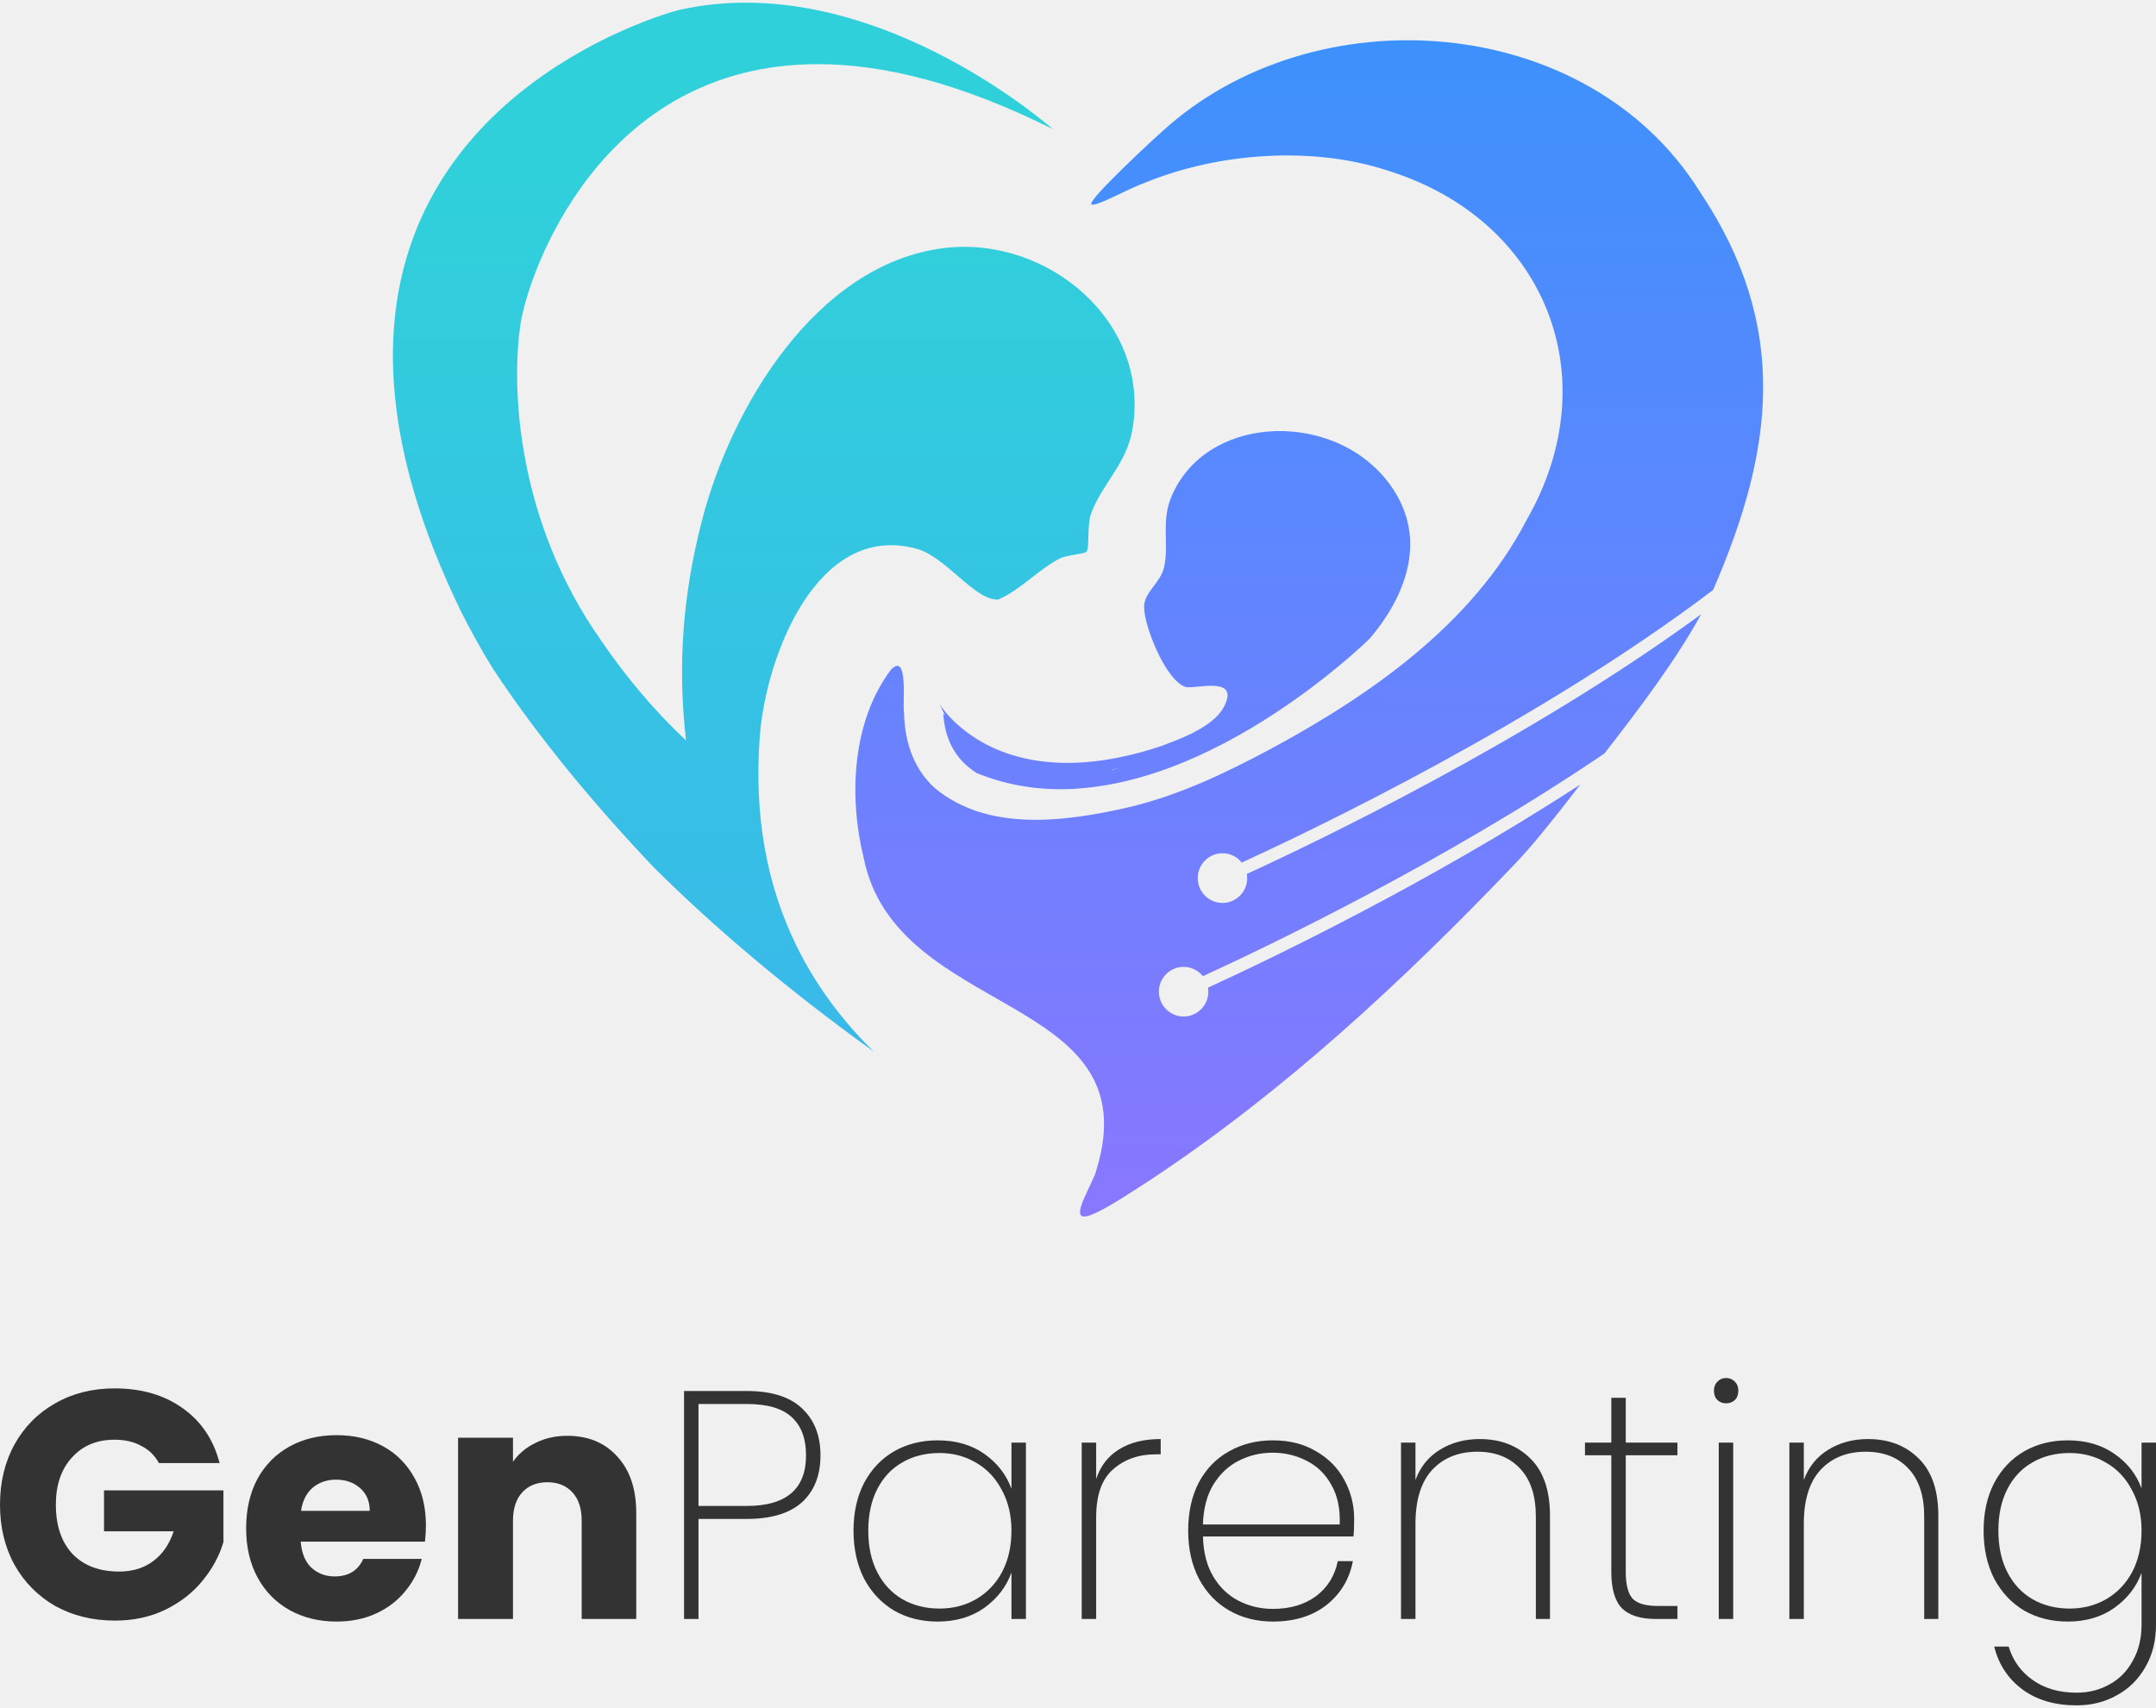
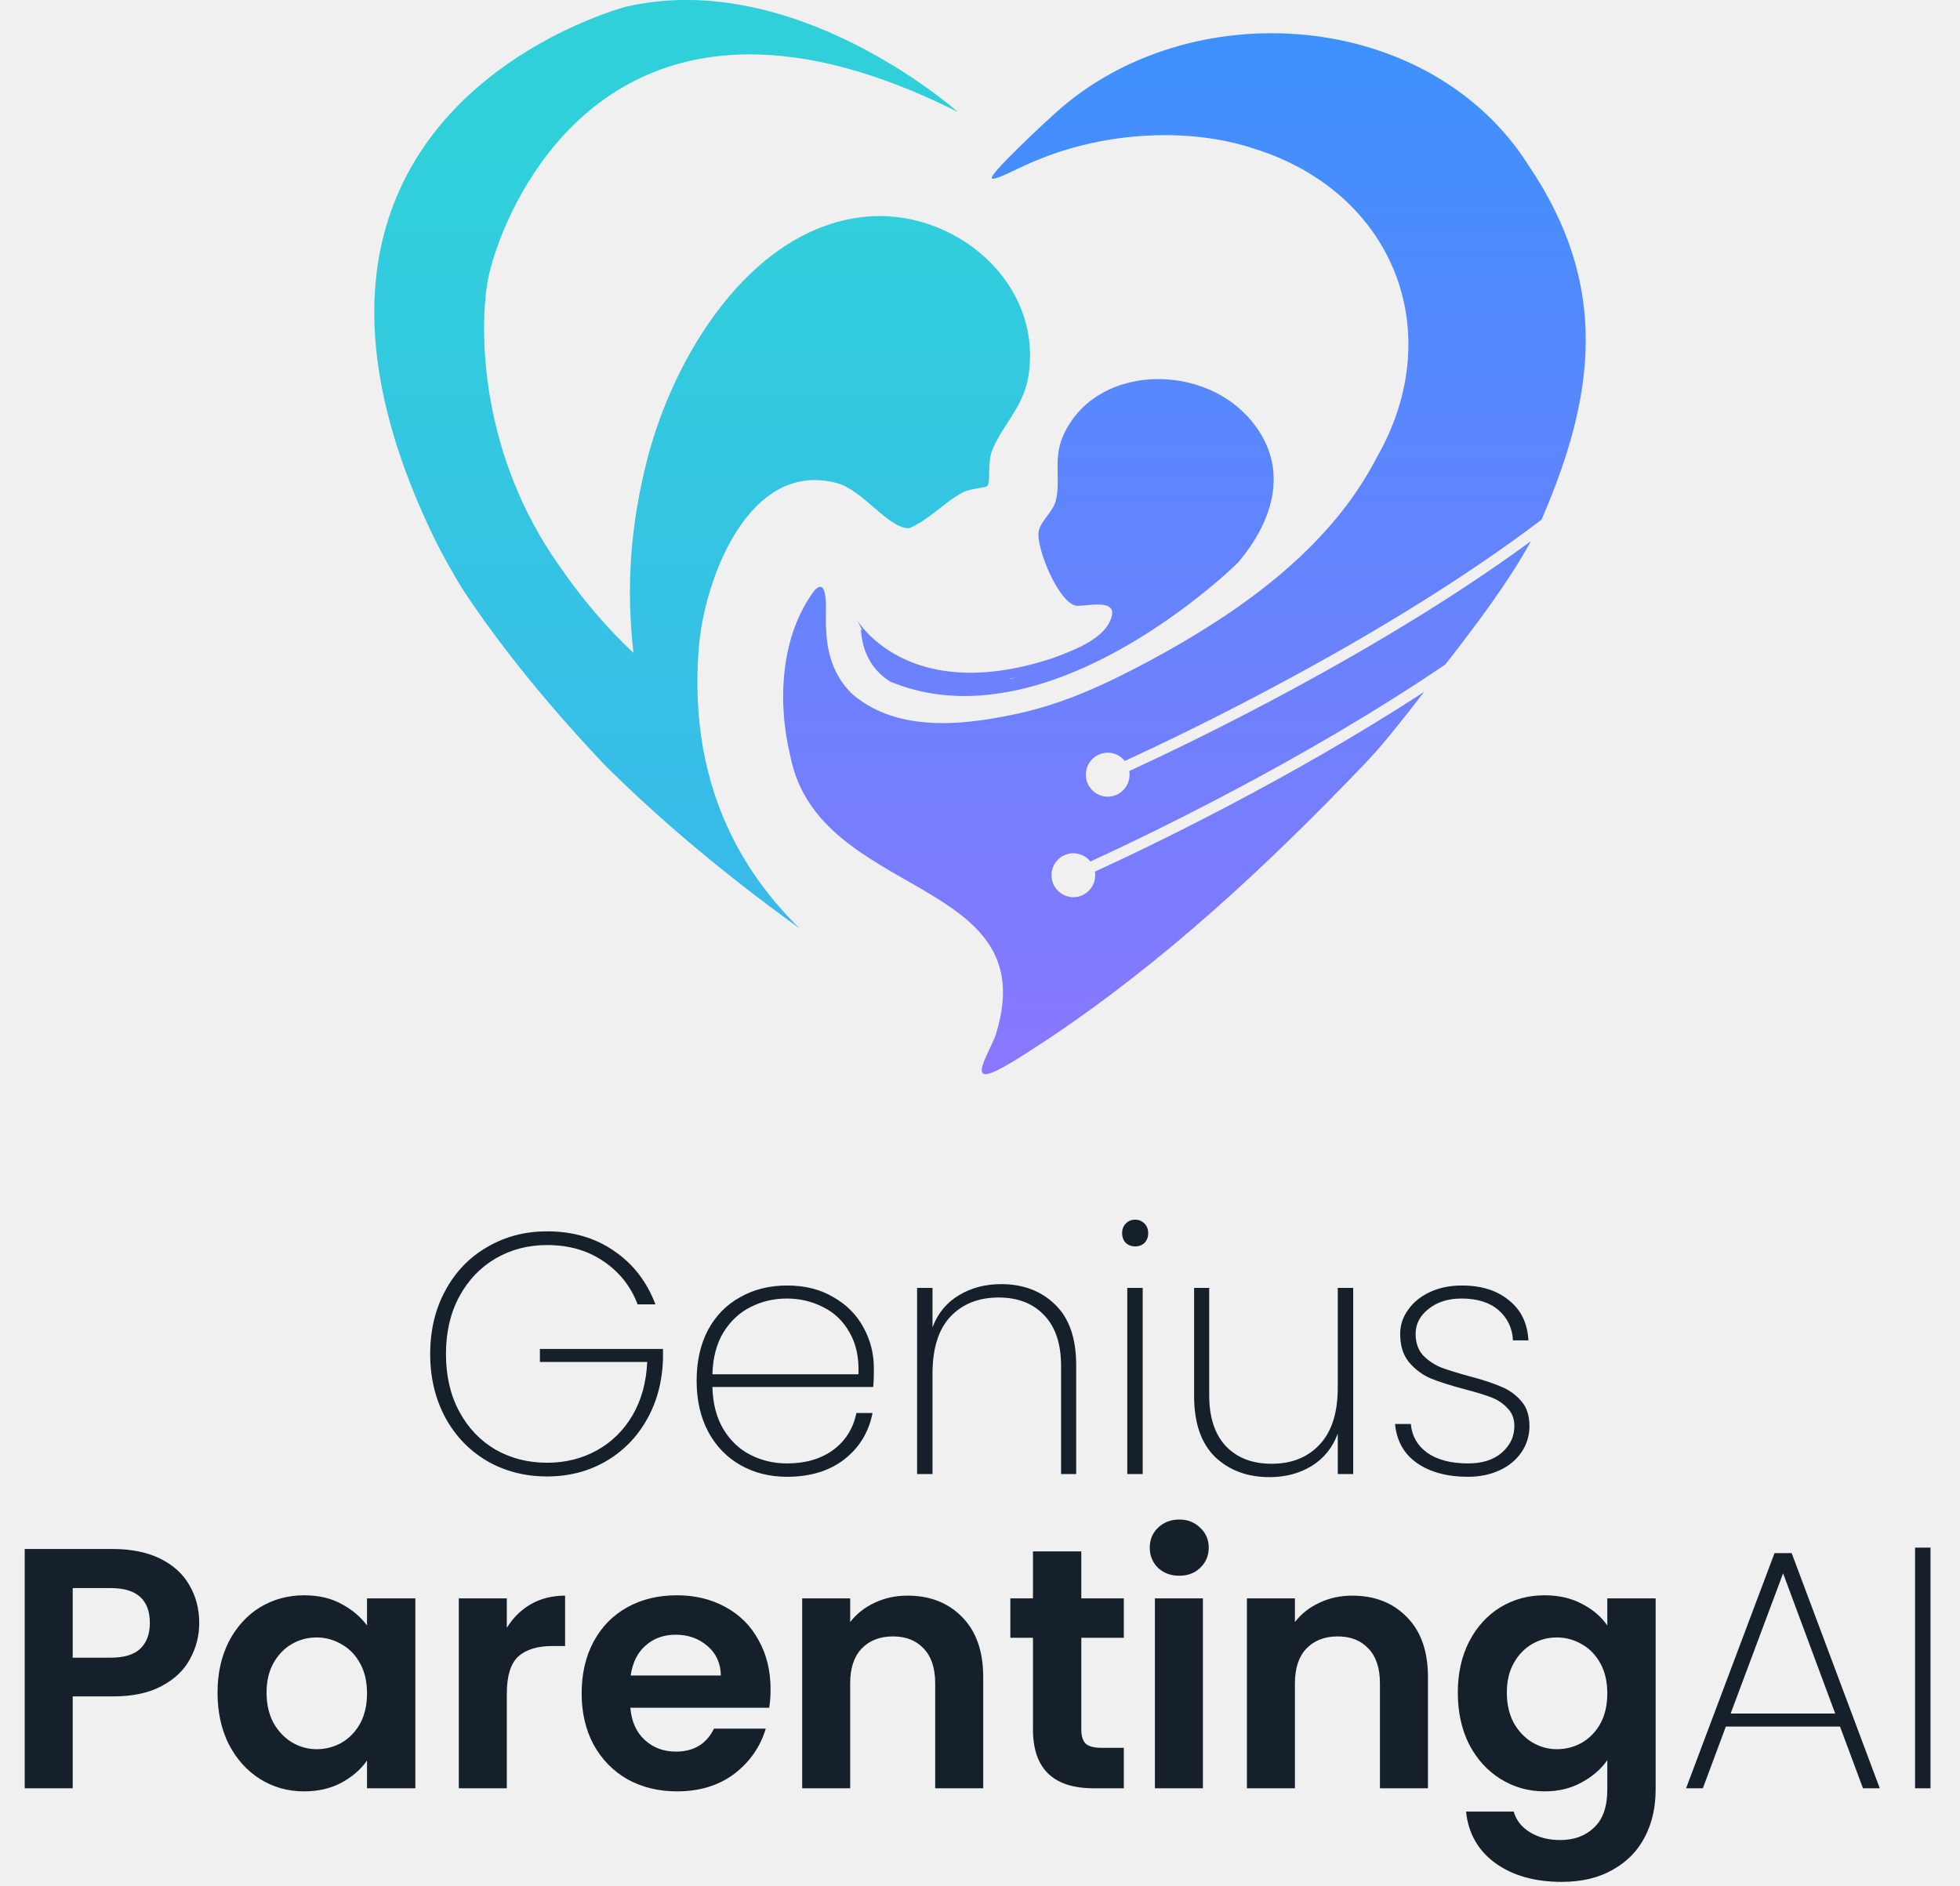
- <svg xmlns="http://www.w3.org/2000/svg" width="428" height="339" viewBox="0 0 428 339" fill="none">
-   <g clip-path="url(#clip0_2251_1241)">
-     <path d="M224.798 85.304C223.633 92.13 218.74 96.147 216.606 101.951C215.748 104.292 216.336 108.765 215.686 109.542C215.282 110.047 211.811 110.121 210.217 110.983C205.815 113.337 202.614 117.132 198.138 119.055C193.417 119.215 187.813 110.527 181.878 108.938C162.049 103.615 151.994 130.65 150.829 146.225C149.664 161.702 152.104 175.7 158.272 188.133C161.976 195.601 167.028 202.489 173.441 208.81C156.028 196.254 141.73 184.092 129.994 172.435C129.945 172.386 129.896 172.336 129.859 172.299C118.198 160.039 106.83 146.398 97.841 132.757C95.413 128.826 93.304 124.982 91.44 121.26C91.428 121.211 91.391 121.162 91.379 121.125C89.454 117.145 87.761 113.288 86.278 109.554C86.204 109.369 86.118 109.184 86.057 108.987C63.04 50 94.445 21.61 116.444 9.608C124.979 4.938 132.091 2.732 134.053 2.177C134.115 2.165 134.176 2.14 134.225 2.128C134.458 2.066 134.581 2.029 134.581 2.029C172.166 -6.596 208.01 24.764 208.991 25.639C190.572 16.41 175.17 12.738 162.331 12.738C118.909 12.738 104.868 54.596 103.372 64.097C101.447 76.407 102.366 103.233 119.448 127.347C124.513 134.778 130.264 141.481 136.187 147.026C134.482 132.042 135.549 118.143 139.302 103.541C145.102 80.892 162 52.415 187.396 49.261C207.777 46.735 228.489 63.801 224.81 85.279L224.798 85.304Z" fill="url(#paint0_linear_2251_1241)" />
-     <path d="M230.723 26.083C260.914 -1.494 315.164 2.437 337.396 37.986C355.423 64.824 352.124 89.408 340.082 117.146C305.538 143.355 260.497 164.87 246.505 171.277C245.61 170.144 244.224 169.429 242.679 169.429C239.969 169.429 237.774 171.634 237.773 174.357C237.773 177.081 239.969 179.287 242.679 179.287C245.389 179.287 247.584 177.081 247.584 174.357C247.584 174.074 247.56 173.803 247.511 173.532C261.037 167.322 303.49 147.039 337.715 121.951C332.712 131.094 325.366 140.817 318.499 149.627C286.678 171.228 250.969 188.257 238.792 193.839C237.897 192.718 236.511 191.991 234.966 191.991C232.256 191.991 230.061 194.184 230.061 196.907C230.061 199.63 232.268 201.837 234.966 201.837C237.66 201.837 239.864 199.637 239.87 196.919C239.869 196.64 239.845 196.373 239.797 196.106C251.25 190.869 283.391 175.541 313.741 155.751C312.576 157.242 311.448 158.696 310.369 160.101C306.801 164.574 304.532 167.519 300.657 171.635C278.646 194.665 255.15 216.537 228.699 234.071C223.561 237.423 217.908 241.133 215.651 241.515C212.133 242.204 217.062 234.947 217.699 232.149C228.319 197.043 177.895 202.317 171.457 170.378C168.453 158.154 169.127 143.207 176.901 132.93C180.396 129.418 179.122 139.731 179.465 141.481C179.624 148.246 181.904 153.176 185.645 156.54C196.092 165.141 211.176 163.293 224.506 160.188C234.426 157.748 243.218 153.521 252.17 148.752C271.79 138.179 292.331 123.997 303.036 103.271C319.382 74.843 306.666 43.606 275.58 33.908C261.11 29.09 242.606 30.137 227.719 36.113C222.887 37.937 218.423 40.697 216.719 40.66C216.511 40.389 216.78 40.032 217.025 39.688C217.626 38.813 219 37.346 220.741 35.584C223.917 32.392 227.657 28.843 230.723 26.083ZM232.538 98.625C239.307 82.569 262.974 81.694 274.183 94.09V94.065C284.005 104.934 279.946 117.354 271.938 126.769L271.901 126.806C271.435 127.262 265.881 132.684 257.297 138.759C246.359 146.546 230.515 155.43 214.07 156.576C213.874 156.589 213.665 156.614 213.481 156.626C206.97 157.008 200.361 156.157 193.947 153.521C193.923 153.521 193.91 153.508 193.91 153.508H193.898C190.992 151.684 188.784 149.011 187.791 145.203C187.521 144.143 187.326 142.985 187.252 141.74C187.375 141.826 187.497 141.938 187.607 142.073L186.467 139.731C186.479 139.744 186.492 139.781 186.528 139.843H186.54C186.847 140.336 188.11 142.184 190.501 144.229C190.538 144.266 190.575 144.291 190.611 144.328C196.387 149.257 208.662 155.406 230.453 148.16C230.49 148.136 230.515 148.135 230.552 148.123C230.555 148.123 230.576 148.123 230.588 148.111C230.612 148.099 230.662 148.098 230.724 148.062C231.373 147.827 232.024 147.569 232.661 147.322C232.698 147.298 232.722 147.285 232.759 147.285C233.47 147.002 234.169 146.719 234.855 146.423C234.954 146.386 235.027 146.361 235.125 146.312C235.162 146.299 235.212 146.275 235.261 146.238C235.273 146.238 235.298 146.213 235.334 146.201C235.395 146.189 235.456 146.164 235.518 146.127C235.542 146.115 235.592 146.078 235.641 146.065C235.665 146.065 235.665 146.053 235.678 146.053C235.739 146.016 235.825 145.979 235.898 145.942C235.996 145.893 236.07 145.856 236.168 145.819C236.499 145.684 236.805 145.523 237.1 145.351C237.443 145.178 237.774 144.993 238.105 144.809C238.424 144.636 238.731 144.439 239.025 144.242C239.455 143.971 239.871 143.675 240.264 143.379C241.477 142.443 242.434 141.396 243.035 140.213C243.133 140.041 243.206 139.868 243.268 139.695C243.28 139.646 243.317 139.621 243.329 139.571C245.536 134.199 236.892 136.971 235.261 136.38C231.374 134.975 227.082 124.354 227.118 120.436C227.13 117.614 230.38 115.704 231.079 112.66C232.121 108.027 230.454 103.578 232.538 98.625ZM220.508 152.83H220.889L222.127 152.535L220.508 152.83Z" fill="white" />
-     <path d="M230.723 26.083C260.914 -1.494 315.164 2.437 337.396 37.986C355.423 64.824 352.124 89.408 340.082 117.146C305.538 143.355 260.497 164.87 246.505 171.277C245.61 170.144 244.224 169.429 242.679 169.429C239.969 169.429 237.774 171.634 237.773 174.357C237.773 177.081 239.969 179.287 242.679 179.287C245.389 179.287 247.584 177.081 247.584 174.357C247.584 174.074 247.56 173.803 247.511 173.532C261.037 167.322 303.49 147.039 337.715 121.951C332.712 131.094 325.366 140.817 318.499 149.627C286.678 171.228 250.969 188.257 238.792 193.839C237.897 192.718 236.511 191.991 234.966 191.991C232.256 191.991 230.061 194.184 230.061 196.907C230.061 199.63 232.268 201.837 234.966 201.837C237.66 201.837 239.864 199.637 239.87 196.919C239.869 196.64 239.845 196.373 239.797 196.106C251.25 190.869 283.391 175.541 313.741 155.751C312.576 157.242 311.448 158.696 310.369 160.101C306.801 164.574 304.532 167.519 300.657 171.635C278.646 194.665 255.15 216.537 228.699 234.071C223.561 237.423 217.908 241.133 215.651 241.515C212.133 242.204 217.062 234.947 217.699 232.149C228.319 197.043 177.895 202.317 171.457 170.378C168.453 158.154 169.127 143.207 176.901 132.93C180.396 129.418 179.122 139.731 179.465 141.481C179.624 148.246 181.904 153.176 185.645 156.54C196.092 165.141 211.176 163.293 224.506 160.188C234.426 157.748 243.218 153.521 252.17 148.752C271.79 138.179 292.331 123.997 303.036 103.271C319.382 74.843 306.666 43.606 275.58 33.908C261.11 29.09 242.606 30.137 227.719 36.113C222.887 37.937 218.423 40.697 216.719 40.66C216.511 40.389 216.78 40.032 217.025 39.688C217.626 38.813 219 37.346 220.741 35.584C223.917 32.392 227.657 28.843 230.723 26.083ZM232.538 98.625C239.307 82.569 262.974 81.694 274.183 94.09V94.065C284.005 104.934 279.946 117.354 271.938 126.769L271.901 126.806C271.435 127.262 265.881 132.684 257.297 138.759C246.359 146.546 230.515 155.43 214.07 156.576C213.874 156.589 213.665 156.614 213.481 156.626C206.97 157.008 200.361 156.157 193.947 153.521C193.923 153.521 193.91 153.508 193.91 153.508H193.898C190.992 151.684 188.784 149.011 187.791 145.203C187.521 144.143 187.326 142.985 187.252 141.74C187.375 141.826 187.497 141.938 187.607 142.073L186.467 139.731C186.479 139.744 186.492 139.781 186.528 139.843H186.54C186.847 140.336 188.11 142.184 190.501 144.229C190.538 144.266 190.575 144.291 190.611 144.328C196.387 149.257 208.662 155.406 230.453 148.16C230.49 148.136 230.515 148.135 230.552 148.123C230.555 148.123 230.576 148.123 230.588 148.111C230.612 148.099 230.662 148.098 230.724 148.062C231.373 147.827 232.024 147.569 232.661 147.322C232.698 147.298 232.722 147.285 232.759 147.285C233.47 147.002 234.169 146.719 234.855 146.423C234.954 146.386 235.027 146.361 235.125 146.312C235.162 146.299 235.212 146.275 235.261 146.238C235.273 146.238 235.298 146.213 235.334 146.201C235.395 146.189 235.456 146.164 235.518 146.127C235.542 146.115 235.592 146.078 235.641 146.065C235.665 146.065 235.665 146.053 235.678 146.053C235.739 146.016 235.825 145.979 235.898 145.942C235.996 145.893 236.07 145.856 236.168 145.819C236.499 145.684 236.805 145.523 237.1 145.351C237.443 145.178 237.774 144.993 238.105 144.809C238.424 144.636 238.731 144.439 239.025 144.242C239.455 143.971 239.871 143.675 240.264 143.379C241.477 142.443 242.434 141.396 243.035 140.213C243.133 140.041 243.206 139.868 243.268 139.695C243.28 139.646 243.317 139.621 243.329 139.571C245.536 134.199 236.892 136.971 235.261 136.38C231.374 134.975 227.082 124.354 227.118 120.436C227.13 117.614 230.38 115.704 231.079 112.66C232.121 108.027 230.454 103.578 232.538 98.625ZM220.508 152.83H220.889L222.127 152.535L220.508 152.83Z" fill="url(#paint1_linear_2251_1241)" />
+ <svg xmlns="http://www.w3.org/2000/svg" width="343" height="330" viewBox="0 0 343 330" fill="none">
+   <path d="M111.583 228.3C110.383 225.14 108.383 222.62 105.583 220.74C102.823 218.86 99.543 217.92 95.743 217.92C92.423 217.92 89.423 218.7 86.743 220.26C84.063 221.82 81.943 224.04 80.383 226.92C78.823 229.8 78.043 233.16 78.043 237C78.043 240.84 78.823 244.2 80.383 247.08C81.943 249.96 84.063 252.18 86.743 253.74C89.423 255.26 92.423 256.02 95.743 256.02C98.943 256.02 101.843 255.3 104.443 253.86C107.043 252.42 109.123 250.38 110.683 247.74C112.243 245.06 113.103 241.94 113.263 238.38H94.483V236.1H116.023V237.9C115.903 241.82 114.963 245.34 113.203 248.46C111.443 251.58 109.043 254.02 106.003 255.78C102.963 257.54 99.543 258.42 95.743 258.42C91.863 258.42 88.363 257.52 85.243 255.72C82.123 253.88 79.683 251.34 77.923 248.1C76.163 244.82 75.283 241.12 75.283 237C75.283 232.84 76.163 229.14 77.923 225.9C79.683 222.62 82.123 220.08 85.243 218.28C88.363 216.44 91.863 215.52 95.743 215.52C100.263 215.52 104.163 216.66 107.443 218.94C110.763 221.18 113.183 224.3 114.703 228.3H111.583ZM152.93 239.52C152.93 240.96 152.89 242.04 152.81 242.76H124.67C124.75 245.68 125.39 248.14 126.59 250.14C127.79 252.14 129.37 253.64 131.33 254.64C133.29 255.64 135.43 256.14 137.75 256.14C140.95 256.14 143.63 255.36 145.79 253.8C147.95 252.2 149.31 250.04 149.87 247.32H152.69C152.05 250.64 150.41 253.34 147.77 255.42C145.13 257.46 141.79 258.48 137.75 258.48C134.71 258.48 131.99 257.8 129.59 256.44C127.19 255.08 125.31 253.14 123.95 250.62C122.59 248.06 121.91 245.08 121.91 241.68C121.91 238.28 122.57 235.32 123.89 232.8C125.25 230.28 127.13 228.36 129.53 227.04C131.93 225.68 134.67 225 137.75 225C140.87 225 143.57 225.68 145.85 227.04C148.17 228.36 149.93 230.14 151.13 232.38C152.33 234.58 152.93 236.96 152.93 239.52ZM150.23 240.54C150.35 237.66 149.83 235.22 148.67 233.22C147.55 231.22 146.01 229.74 144.05 228.78C142.09 227.78 139.97 227.28 137.69 227.28C135.41 227.28 133.29 227.78 131.33 228.78C129.41 229.74 127.83 231.22 126.59 233.22C125.39 235.22 124.75 237.66 124.67 240.54H150.23ZM175.19 224.76C179.07 224.76 182.23 225.96 184.67 228.36C187.11 230.72 188.33 234.24 188.33 238.92V258H185.69V239.1C185.69 235.22 184.71 232.26 182.75 230.22C180.79 228.14 178.13 227.1 174.77 227.1C171.25 227.1 168.43 228.22 166.31 230.46C164.23 232.7 163.19 236.02 163.19 240.42V258H160.49V225.42H163.19V232.32C164.11 229.88 165.63 228.02 167.75 226.74C169.91 225.42 172.39 224.76 175.19 224.76ZM198.652 218.16C198.012 218.16 197.472 217.96 197.032 217.56C196.592 217.12 196.372 216.54 196.372 215.82C196.372 215.14 196.592 214.58 197.032 214.14C197.472 213.7 198.012 213.48 198.652 213.48C199.292 213.48 199.832 213.7 200.272 214.14C200.712 214.58 200.932 215.14 200.932 215.82C200.932 216.54 200.712 217.12 200.272 217.56C199.832 217.96 199.292 218.16 198.652 218.16ZM199.972 225.42V258H197.272V225.42H199.972ZM236.81 225.42V258H234.11V250.92C233.19 253.4 231.65 255.3 229.49 256.62C227.37 257.9 224.93 258.54 222.17 258.54C218.29 258.54 215.11 257.36 212.63 255C210.19 252.6 208.97 249.06 208.97 244.38V225.42H211.61V244.2C211.61 248.08 212.59 251.06 214.55 253.14C216.51 255.18 219.17 256.2 222.53 256.2C226.05 256.2 228.85 255.08 230.93 252.84C233.05 250.6 234.11 247.28 234.11 242.88V225.42H236.81ZM256.913 258.48C253.273 258.48 250.293 257.68 247.973 256.08C245.693 254.48 244.413 252.2 244.133 249.24H246.893C247.093 251.36 248.053 253.04 249.773 254.28C251.533 255.52 253.913 256.14 256.913 256.14C259.393 256.14 261.353 255.52 262.793 254.28C264.273 253 265.013 251.44 265.013 249.6C265.013 248.32 264.613 247.28 263.813 246.48C263.053 245.64 262.093 245 260.933 244.56C259.773 244.12 258.193 243.64 256.193 243.12C253.793 242.48 251.853 241.86 250.373 241.26C248.893 240.62 247.633 239.68 246.593 238.44C245.553 237.2 245.033 235.54 245.033 233.46C245.033 231.94 245.493 230.54 246.413 229.26C247.333 227.94 248.613 226.9 250.253 226.14C251.893 225.38 253.753 225 255.833 225C259.233 225 261.973 225.86 264.053 227.58C266.173 229.26 267.313 231.6 267.473 234.6H264.773C264.653 232.44 263.813 230.68 262.253 229.32C260.693 227.96 258.533 227.28 255.773 227.28C253.453 227.28 251.533 227.88 250.013 229.08C248.493 230.28 247.733 231.74 247.733 233.46C247.733 234.98 248.153 236.22 248.993 237.18C249.873 238.1 250.933 238.82 252.173 239.34C253.453 239.82 255.133 240.34 257.213 240.9C259.493 241.5 261.313 242.1 262.673 242.7C264.073 243.26 265.253 244.1 266.213 245.22C267.173 246.3 267.653 247.76 267.653 249.6C267.653 251.28 267.193 252.8 266.273 254.16C265.353 255.52 264.073 256.58 262.433 257.34C260.793 258.1 258.953 258.48 256.913 258.48ZM34.864 284.08C34.864 286.32 34.324 288.42 33.244 290.38C32.204 292.34 30.544 293.92 28.264 295.12C26.024 296.32 23.184 296.92 19.744 296.92H12.724V313H4.324V271.12H19.744C22.984 271.12 25.744 271.68 28.024 272.8C30.304 273.92 32.004 275.46 33.124 277.42C34.284 279.38 34.864 281.6 34.864 284.08ZM19.384 290.14C21.704 290.14 23.424 289.62 24.544 288.58C25.664 287.5 26.224 286 26.224 284.08C26.224 280 23.944 277.96 19.384 277.96H12.724V290.14H19.384ZM38.068 296.26C38.068 292.9 38.727 289.92 40.047 287.32C41.407 284.72 43.227 282.72 45.508 281.32C47.828 279.92 50.407 279.22 53.248 279.22C55.727 279.22 57.888 279.72 59.727 280.72C61.608 281.72 63.108 282.98 64.228 284.5V279.76H72.688V313H64.228V308.14C63.148 309.7 61.648 311 59.727 312.04C57.847 313.04 55.667 313.54 53.188 313.54C50.388 313.54 47.828 312.82 45.508 311.38C43.227 309.94 41.407 307.92 40.047 305.32C38.727 302.68 38.068 299.66 38.068 296.26ZM64.228 296.38C64.228 294.34 63.828 292.6 63.028 291.16C62.227 289.68 61.148 288.56 59.788 287.8C58.428 287 56.968 286.6 55.407 286.6C53.847 286.6 52.407 286.98 51.087 287.74C49.767 288.5 48.688 289.62 47.847 291.1C47.047 292.54 46.648 294.26 46.648 296.26C46.648 298.26 47.047 300.02 47.847 301.54C48.688 303.02 49.767 304.16 51.087 304.96C52.447 305.76 53.888 306.16 55.407 306.16C56.968 306.16 58.428 305.78 59.788 305.02C61.148 304.22 62.227 303.1 63.028 301.66C63.828 300.18 64.228 298.42 64.228 296.38ZM88.692 284.92C89.772 283.16 91.172 281.78 92.892 280.78C94.652 279.78 96.652 279.28 98.892 279.28V288.1H96.672C94.032 288.1 92.032 288.72 90.672 289.96C89.352 291.2 88.692 293.36 88.692 296.44V313H80.292V279.76H88.692V284.92ZM134.849 295.66C134.849 296.86 134.769 297.94 134.609 298.9H110.309C110.509 301.3 111.349 303.18 112.829 304.54C114.309 305.9 116.129 306.58 118.289 306.58C121.409 306.58 123.629 305.24 124.949 302.56H134.009C133.049 305.76 131.209 308.4 128.489 310.48C125.769 312.52 122.429 313.54 118.469 313.54C115.269 313.54 112.389 312.84 109.829 311.44C107.309 310 105.329 307.98 103.889 305.38C102.489 302.78 101.789 299.78 101.789 296.38C101.789 292.94 102.489 289.92 103.889 287.32C105.289 284.72 107.249 282.72 109.769 281.32C112.289 279.92 115.189 279.22 118.469 279.22C121.629 279.22 124.449 279.9 126.929 281.26C129.449 282.62 131.389 284.56 132.749 287.08C134.149 289.56 134.849 292.42 134.849 295.66ZM126.149 293.26C126.109 291.1 125.329 289.38 123.809 288.1C122.289 286.78 120.429 286.12 118.229 286.12C116.149 286.12 114.389 286.76 112.949 288.04C111.549 289.28 110.689 291.02 110.369 293.26H126.149ZM158.801 279.28C162.761 279.28 165.961 280.54 168.401 283.06C170.841 285.54 172.061 289.02 172.061 293.5V313H163.661V294.64C163.661 292 163.001 289.98 161.681 288.58C160.361 287.14 158.561 286.42 156.281 286.42C153.961 286.42 152.121 287.14 150.761 288.58C149.441 289.98 148.781 292 148.781 294.64V313H140.381V279.76H148.781V283.9C149.901 282.46 151.321 281.34 153.041 280.54C154.801 279.7 156.721 279.28 158.801 279.28ZM189.229 286.66V302.74C189.229 303.86 189.489 304.68 190.009 305.2C190.569 305.68 191.489 305.92 192.769 305.92H196.669V313H191.389C184.309 313 180.769 309.56 180.769 302.68V286.66H176.809V279.76H180.769V271.54H189.229V279.76H196.669V286.66H189.229ZM206.37 275.8C204.89 275.8 203.65 275.34 202.65 274.42C201.69 273.46 201.21 272.28 201.21 270.88C201.21 269.48 201.69 268.32 202.65 267.4C203.65 266.44 204.89 265.96 206.37 265.96C207.85 265.96 209.07 266.44 210.03 267.4C211.03 268.32 211.53 269.48 211.53 270.88C211.53 272.28 211.03 273.46 210.03 274.42C209.07 275.34 207.85 275.8 206.37 275.8ZM210.51 279.76V313H202.11V279.76H210.51ZM236.63 279.28C240.59 279.28 243.79 280.54 246.23 283.06C248.67 285.54 249.89 289.02 249.89 293.5V313H241.49V294.64C241.49 292 240.83 289.98 239.51 288.58C238.19 287.14 236.39 286.42 234.11 286.42C231.79 286.42 229.95 287.14 228.59 288.58C227.27 289.98 226.61 292 226.61 294.64V313H218.21V279.76H226.61V283.9C227.73 282.46 229.15 281.34 230.87 280.54C232.63 279.7 234.55 279.28 236.63 279.28ZM270.297 279.22C272.777 279.22 274.957 279.72 276.837 280.72C278.717 281.68 280.197 282.94 281.277 284.5V279.76H289.737V313.24C289.737 316.32 289.117 319.06 287.878 321.46C286.637 323.9 284.777 325.82 282.297 327.22C279.817 328.66 276.817 329.38 273.297 329.38C268.577 329.38 264.697 328.28 261.657 326.08C258.657 323.88 256.957 320.88 256.557 317.08H264.897C265.337 318.6 266.277 319.8 267.717 320.68C269.197 321.6 270.977 322.06 273.057 322.06C275.497 322.06 277.477 321.32 278.997 319.84C280.517 318.4 281.277 316.2 281.277 313.24V308.08C280.197 309.64 278.697 310.94 276.777 311.98C274.897 313.02 272.737 313.54 270.297 313.54C267.497 313.54 264.937 312.82 262.617 311.38C260.297 309.94 258.457 307.92 257.097 305.32C255.777 302.68 255.117 299.66 255.117 296.26C255.117 292.9 255.777 289.92 257.097 287.32C258.457 284.72 260.277 282.72 262.557 281.32C264.877 279.92 267.457 279.22 270.297 279.22ZM281.277 296.38C281.277 294.34 280.877 292.6 280.077 291.16C279.277 289.68 278.197 288.56 276.837 287.8C275.477 287 274.017 286.6 272.457 286.6C270.897 286.6 269.457 286.98 268.137 287.74C266.817 288.5 265.737 289.62 264.897 291.1C264.097 292.54 263.697 294.26 263.697 296.26C263.697 298.26 264.097 300.02 264.897 301.54C265.737 303.02 266.817 304.16 268.137 304.96C269.497 305.76 270.937 306.16 272.457 306.16C274.017 306.16 275.477 305.78 276.837 305.02C278.197 304.22 279.277 303.1 280.077 301.66C280.877 300.18 281.277 298.42 281.277 296.38ZM322.002 302.2H302.022L298.002 313H295.062L310.542 271.84H313.542L328.962 313H326.022L322.002 302.2ZM321.162 299.92L312.042 275.38L302.862 299.92H321.162ZM337.839 270.88V313H335.139V270.88H337.839Z" fill="#15202B" />
+   <g clip-path="url(#clip0_2843_1334)">
+     <path d="M179.916 66.124C179.008 71.449 175.194 74.583 173.531 79.11C172.862 80.937 173.321 84.426 172.814 85.031C172.499 85.426 169.794 85.483 168.552 86.156C165.12 87.992 162.626 90.953 159.137 92.452C155.458 92.577 151.09 85.8 146.464 84.561C131.009 80.408 123.172 101.498 122.264 113.648C121.356 125.721 123.258 136.641 128.065 146.34C130.952 152.165 134.889 157.538 139.888 162.469C126.316 152.674 115.172 143.187 106.025 134.093C105.987 134.055 105.949 134.016 105.92 133.988C96.83 124.423 87.97 113.782 80.965 103.141C79.072 100.075 77.428 97.076 75.975 94.173C75.966 94.135 75.937 94.096 75.928 94.067C74.427 90.962 73.108 87.954 71.952 85.041C71.894 84.897 71.827 84.753 71.78 84.599C53.84 38.584 78.317 16.437 95.464 7.075C102.116 3.432 107.659 1.711 109.189 1.278C109.236 1.269 109.284 1.25 109.322 1.24C109.504 1.192 109.6 1.163 109.6 1.163C138.894 -5.566 166.831 18.898 167.596 19.58C153.24 12.381 141.236 9.516 131.229 9.516C97.385 9.516 86.441 42.17 85.275 49.581C83.775 59.184 84.491 80.11 97.805 98.921C101.753 104.718 106.235 109.947 110.852 114.273C109.523 102.584 110.355 91.741 113.279 80.35C117.8 62.683 130.971 40.468 150.765 38.008C166.65 36.037 182.793 49.35 179.925 66.105L179.916 66.124Z" fill="url(#paint0_linear_2843_1334)" />
+     <path d="M184.53 19.926C208.061 -1.586 250.345 1.481 267.673 29.212C281.723 50.148 279.151 69.325 269.766 90.962C242.842 111.408 207.736 128.191 196.831 133.19C196.133 132.306 195.053 131.748 193.849 131.748C191.737 131.748 190.025 133.469 190.025 135.593C190.026 137.717 191.737 139.438 193.849 139.438C195.961 139.438 197.672 137.717 197.672 135.593C197.672 135.372 197.652 135.16 197.614 134.949C208.156 130.104 241.245 114.282 267.921 94.711C264.021 101.844 258.297 109.428 252.944 116.3C228.142 133.151 200.31 146.436 190.819 150.791C190.122 149.916 189.041 149.348 187.837 149.348C185.725 149.348 184.014 151.06 184.014 153.184C184.014 155.308 185.734 157.029 187.837 157.029C189.874 157.029 191.553 155.414 191.655 153.381L191.66 153.203C191.66 152.982 191.641 152.77 191.603 152.559C200.529 148.474 225.581 136.516 249.236 121.079C248.328 122.242 247.448 123.375 246.607 124.471C243.826 127.96 242.058 130.258 239.038 133.468C221.882 151.434 203.569 168.496 182.953 182.174C178.949 184.789 174.543 187.683 172.784 187.981C170.041 188.519 173.883 182.857 174.38 180.675C182.657 153.289 143.356 157.403 138.338 132.488C135.996 122.952 136.522 111.293 142.581 103.276C145.305 100.536 144.312 108.581 144.579 109.947C144.703 115.224 146.481 119.069 149.396 121.693C157.539 128.402 169.295 126.961 179.685 124.539C187.417 122.635 194.27 119.339 201.247 115.619C216.539 107.371 232.548 96.307 240.892 80.139C253.632 57.963 243.721 33.596 219.492 26.031C208.214 22.272 193.792 23.089 182.188 27.752C178.423 29.174 174.944 31.327 173.615 31.298C173.453 31.087 173.663 30.808 173.854 30.539C174.323 29.856 175.393 28.712 176.75 27.337C179.225 24.848 182.141 22.079 184.53 19.926ZM185.944 76.515C191.22 63.99 209.666 63.307 218.402 72.977V72.959C226.058 81.437 222.894 91.125 216.653 98.469L216.625 98.499C216.261 98.855 211.932 103.084 205.242 107.823C196.717 113.898 184.368 120.828 171.551 121.722C171.398 121.732 171.235 121.751 171.092 121.76C166.017 122.058 160.865 121.395 155.866 119.338C155.848 119.338 155.839 119.329 155.838 119.329H155.828C153.563 117.906 151.843 115.82 151.068 112.85C150.858 112.024 150.706 111.12 150.648 110.149C150.744 110.216 150.839 110.303 150.925 110.409L150.036 108.582C150.046 108.591 150.055 108.62 150.084 108.668H150.094C150.333 109.053 151.317 110.495 153.181 112.09C153.209 112.119 153.238 112.139 153.267 112.167C157.768 116.012 167.336 120.809 184.32 115.157C184.349 115.138 184.368 115.138 184.396 115.128C184.398 115.128 184.416 115.128 184.425 115.119C184.444 115.109 184.482 115.108 184.53 115.08C185.037 114.897 185.543 114.696 186.04 114.503C186.069 114.484 186.089 114.474 186.117 114.474C186.671 114.253 187.216 114.032 187.751 113.801C187.827 113.772 187.885 113.754 187.961 113.715C187.99 113.706 188.028 113.686 188.066 113.658C188.076 113.658 188.095 113.638 188.124 113.628C188.172 113.619 188.22 113.6 188.268 113.571C188.287 113.561 188.324 113.533 188.362 113.523C188.381 113.523 188.382 113.513 188.392 113.513C188.439 113.484 188.506 113.455 188.563 113.426C188.64 113.388 188.697 113.359 188.773 113.331C189.031 113.225 189.271 113.1 189.5 112.965C189.768 112.831 190.026 112.687 190.284 112.542C190.533 112.408 190.772 112.254 191.001 112.1C191.335 111.889 191.66 111.658 191.966 111.427C192.912 110.697 193.658 109.879 194.126 108.957C194.202 108.822 194.26 108.688 194.308 108.553C194.317 108.515 194.346 108.495 194.355 108.457C196.075 104.266 189.338 106.429 188.066 105.967C185.037 104.871 181.691 96.585 181.72 93.529C181.729 91.328 184.263 89.838 184.808 87.463C185.62 83.849 184.32 80.379 185.944 76.515ZM176.568 118.8H176.865L177.83 118.569L176.568 118.8Z" fill="white" />
+     <path d="M184.53 19.926C208.061 -1.586 250.345 1.481 267.673 29.212C281.723 50.148 279.151 69.325 269.766 90.962C242.842 111.408 207.736 128.191 196.831 133.19C196.133 132.306 195.053 131.748 193.849 131.748C191.737 131.748 190.025 133.469 190.025 135.593C190.026 137.717 191.737 139.438 193.849 139.438C195.961 139.438 197.672 137.717 197.672 135.593C197.672 135.372 197.652 135.16 197.614 134.949C208.156 130.104 241.245 114.282 267.921 94.711C264.021 101.844 258.297 109.428 252.944 116.3C228.142 133.151 200.31 146.436 190.819 150.791C190.122 149.916 189.041 149.348 187.837 149.348C185.725 149.348 184.014 151.06 184.014 153.184C184.014 155.308 185.734 157.029 187.837 157.029C189.874 157.029 191.553 155.414 191.655 153.381L191.66 153.203C191.66 152.982 191.641 152.77 191.603 152.559C200.529 148.474 225.581 136.516 249.236 121.079C248.328 122.242 247.448 123.375 246.607 124.471C243.826 127.96 242.058 130.258 239.038 133.468C221.882 151.434 203.569 168.496 182.953 182.174C178.949 184.789 174.543 187.683 172.784 187.981C170.041 188.519 173.883 182.857 174.38 180.675C182.657 153.289 143.356 157.403 138.338 132.488C135.996 122.952 136.522 111.293 142.581 103.276C145.305 100.536 144.312 108.581 144.579 109.947C144.703 115.224 146.481 119.069 149.396 121.693C157.539 128.402 169.295 126.961 179.685 124.539C187.417 122.635 194.27 119.339 201.247 115.619C216.539 107.371 232.548 96.307 240.892 80.139C253.632 57.963 243.721 33.596 219.492 26.031C208.214 22.272 193.792 23.089 182.188 27.752C178.423 29.174 174.944 31.327 173.615 31.298C173.453 31.087 173.663 30.808 173.854 30.539C174.323 29.856 175.393 28.712 176.75 27.337C179.225 24.848 182.141 22.079 184.53 19.926ZM185.944 76.515C191.22 63.99 209.666 63.307 218.402 72.977V72.959C226.058 81.437 222.894 91.125 216.653 98.469L216.625 98.499C216.261 98.855 211.932 103.084 205.242 107.823C196.717 113.898 184.368 120.828 171.551 121.722C171.398 121.732 171.235 121.751 171.092 121.76C166.017 122.058 160.865 121.395 155.866 119.338C155.848 119.338 155.839 119.329 155.838 119.329H155.828C153.563 117.906 151.843 115.82 151.068 112.85C150.858 112.024 150.706 111.12 150.648 110.149C150.744 110.216 150.839 110.303 150.925 110.409L150.036 108.582C150.046 108.591 150.055 108.62 150.084 108.668H150.094C150.333 109.053 151.317 110.495 153.181 112.09C153.209 112.119 153.238 112.139 153.267 112.167C157.768 116.012 167.336 120.809 184.32 115.157C184.349 115.138 184.368 115.138 184.396 115.128C184.398 115.128 184.416 115.128 184.425 115.119C184.444 115.109 184.482 115.108 184.53 115.08C185.037 114.897 185.543 114.696 186.04 114.503C186.069 114.484 186.089 114.474 186.117 114.474C186.671 114.253 187.216 114.032 187.751 113.801C187.827 113.772 187.885 113.754 187.961 113.715C187.99 113.706 188.028 113.686 188.066 113.658C188.076 113.658 188.095 113.638 188.124 113.628C188.172 113.619 188.22 113.6 188.268 113.571C188.287 113.561 188.324 113.533 188.362 113.523C188.381 113.523 188.382 113.513 188.392 113.513C188.439 113.484 188.506 113.455 188.563 113.426C188.64 113.388 188.697 113.359 188.773 113.331C189.031 113.225 189.271 113.1 189.5 112.965C189.768 112.831 190.026 112.687 190.284 112.542C190.533 112.408 190.772 112.254 191.001 112.1C191.335 111.889 191.66 111.658 191.966 111.427C192.912 110.697 193.658 109.879 194.126 108.957C194.202 108.822 194.26 108.688 194.308 108.553C194.317 108.515 194.346 108.495 194.355 108.457C196.075 104.266 189.338 106.429 188.066 105.967C185.037 104.871 181.691 96.585 181.72 93.529C181.729 91.328 184.263 89.838 184.808 87.463C185.62 83.849 184.32 80.379 185.944 76.515ZM176.568 118.8H176.865L177.83 118.569L176.568 118.8Z" fill="url(#paint1_linear_2843_1334)" />
  </g>
-   <path d="M31.546 290.515C30.739 289.011 29.571 287.872 28.041 287.098C26.554 286.281 24.791 285.873 22.752 285.873C19.225 285.873 16.4 287.055 14.275 289.419C12.151 291.741 11.089 294.857 11.089 298.769C11.089 302.939 12.194 306.207 14.403 308.571C16.655 310.892 19.735 312.053 23.644 312.053C26.32 312.053 28.572 311.365 30.399 309.99C32.269 308.614 33.628 306.636 34.478 304.057H20.648V295.932H44.356V306.185C43.549 308.936 42.168 311.494 40.214 313.859C38.302 316.223 35.859 318.136 32.885 319.598C29.91 321.059 26.554 321.79 22.815 321.79C18.397 321.79 14.445 320.823 10.961 318.888C7.52 316.911 4.822 314.181 2.868 310.699C0.956 307.217 0 303.24 0 298.769C0 294.299 0.956 290.322 2.868 286.84C4.822 283.315 7.52 280.585 10.961 278.65C14.403 276.673 18.333 275.684 22.752 275.684C28.105 275.684 32.608 276.995 36.262 279.618C39.959 282.24 42.402 285.873 43.591 290.515H31.546Z" fill="#333333" />
-   <path d="M84.552 302.896C84.552 303.928 84.488 305.003 84.36 306.121H59.697C59.867 308.356 60.568 310.076 61.8 311.279C63.075 312.44 64.625 313.02 66.452 313.02C69.171 313.02 71.062 311.86 72.124 309.538H83.723C83.128 311.903 82.045 314.031 80.473 315.922C78.943 317.814 77.01 319.297 74.673 320.372C72.337 321.446 69.724 321.984 66.835 321.984C63.351 321.984 60.249 321.231 57.53 319.727C54.811 318.222 52.687 316.073 51.157 313.278C49.628 310.484 48.863 307.217 48.863 303.477C48.863 299.737 49.606 296.469 51.093 293.675C52.623 290.881 54.747 288.731 57.466 287.227C60.185 285.722 63.308 284.97 66.835 284.97C70.276 284.97 73.335 285.701 76.012 287.162C78.688 288.624 80.77 290.709 82.257 293.417C83.787 296.126 84.552 299.285 84.552 302.896ZM73.399 299.995C73.399 298.103 72.761 296.598 71.487 295.481C70.212 294.363 68.619 293.804 66.707 293.804C64.88 293.804 63.33 294.342 62.055 295.416C60.823 296.491 60.058 298.017 59.761 299.995H73.399Z" fill="#333333" />
-   <path d="M112.606 285.099C116.77 285.099 120.084 286.474 122.548 289.226C125.055 291.934 126.308 295.674 126.308 300.446V321.468H115.474V301.929C115.474 299.522 114.858 297.652 113.626 296.319C112.394 294.986 110.737 294.32 108.655 294.32C106.573 294.32 104.916 294.986 103.684 296.319C102.452 297.652 101.836 299.522 101.836 301.929V321.468H90.938V285.486H101.836V290.258C102.94 288.667 104.427 287.42 106.297 286.517C108.166 285.572 110.269 285.099 112.606 285.099Z" fill="#333333" />
-   <path d="M162.878 288.968C162.878 292.966 161.646 296.083 159.182 298.318C156.717 300.51 153.064 301.607 148.22 301.607H138.661V321.468H135.793V276.2H148.22C153.149 276.2 156.824 277.361 159.245 279.682C161.667 281.961 162.878 285.056 162.878 288.968ZM148.22 299.027C156.08 299.027 160.01 295.674 160.01 288.968C160.01 285.658 159.075 283.143 157.206 281.423C155.337 279.661 152.341 278.779 148.22 278.779H138.661V299.027H148.22Z" fill="#333333" />
-   <path d="M169.436 303.928C169.436 300.317 170.137 297.157 171.539 294.449C172.983 291.741 174.959 289.656 177.466 288.194C180.015 286.732 182.904 286.002 186.133 286.002C189.787 286.002 192.888 286.904 195.437 288.71C197.987 290.515 199.771 292.815 200.791 295.61V286.453H203.659V321.468H200.791V312.247C199.771 315.084 197.965 317.427 195.374 319.275C192.825 321.081 189.744 321.984 186.133 321.984C182.904 321.984 180.015 321.253 177.466 319.791C174.959 318.287 172.983 316.18 171.539 313.472C170.137 310.72 169.436 307.539 169.436 303.928ZM200.791 303.928C200.791 300.876 200.153 298.189 198.879 295.868C197.647 293.503 195.947 291.698 193.78 290.451C191.614 289.161 189.192 288.516 186.515 288.516C183.711 288.516 181.247 289.14 179.123 290.386C176.998 291.59 175.341 293.353 174.152 295.674C172.962 297.996 172.367 300.747 172.367 303.928C172.367 307.109 172.962 309.861 174.152 312.182C175.341 314.504 176.998 316.288 179.123 317.534C181.289 318.781 183.754 319.404 186.515 319.404C189.192 319.404 191.614 318.781 193.78 317.534C195.99 316.245 197.71 314.439 198.943 312.118C200.175 309.753 200.791 307.023 200.791 303.928Z" fill="#333333" />
-   <path d="M217.606 293.675C218.456 291.096 219.964 289.14 222.131 287.807C224.298 286.431 227.059 285.744 230.416 285.744V288.774H229.46C226.061 288.774 223.235 289.763 220.984 291.741C218.732 293.675 217.606 296.856 217.606 301.284V321.468H214.738V286.453H217.606V293.675Z" fill="#333333" />
-   <path d="M268.82 301.607C268.82 303.154 268.777 304.315 268.692 305.089H238.803C238.888 308.227 239.568 310.871 240.842 313.02C242.117 315.17 243.795 316.782 245.877 317.857C247.959 318.931 250.232 319.469 252.696 319.469C256.095 319.469 258.942 318.631 261.236 316.954C263.53 315.234 264.975 312.913 265.57 309.99H268.565C267.885 313.558 266.143 316.46 263.339 318.695C260.535 320.887 256.987 321.984 252.696 321.984C249.467 321.984 246.578 321.253 244.029 319.791C241.48 318.33 239.483 316.245 238.038 313.536C236.594 310.785 235.872 307.582 235.872 303.928C235.872 300.274 236.573 297.093 237.975 294.384C239.419 291.676 241.416 289.613 243.965 288.194C246.514 286.732 249.425 286.002 252.696 286.002C256.01 286.002 258.878 286.732 261.3 288.194C263.764 289.613 265.633 291.526 266.908 293.933C268.183 296.298 268.82 298.855 268.82 301.607ZM265.952 302.703C266.079 299.608 265.527 296.985 264.295 294.836C263.105 292.686 261.47 291.096 259.388 290.064C257.306 288.989 255.054 288.452 252.632 288.452C250.211 288.452 247.959 288.989 245.877 290.064C243.838 291.096 242.16 292.686 240.842 294.836C239.568 296.985 238.888 299.608 238.803 302.703H265.952Z" fill="#333333" />
-   <path d="M293.738 285.744C297.859 285.744 301.216 287.033 303.808 289.613C306.399 292.149 307.695 295.932 307.695 300.962V321.468H304.891V301.155C304.891 296.985 303.85 293.804 301.768 291.612C299.686 289.376 296.861 288.259 293.292 288.259C289.553 288.259 286.558 289.462 284.306 291.87C282.097 294.277 280.992 297.845 280.992 302.574V321.468H278.124V286.453H280.992V293.869C281.969 291.246 283.584 289.247 285.836 287.872C288.13 286.453 290.764 285.744 293.738 285.744Z" fill="#333333" />
-   <path d="M322.738 288.968V312.118C322.738 314.697 323.206 316.481 324.14 317.47C325.075 318.416 326.732 318.888 329.111 318.888H332.999V321.468H328.665C325.649 321.468 323.418 320.759 321.973 319.34C320.571 317.878 319.87 315.471 319.87 312.118V288.968H314.645V286.453H319.87V277.554H322.738V286.453H332.999V288.968H322.738Z" fill="#333333" />
-   <path d="M342.665 278.65C341.985 278.65 341.412 278.435 340.945 278.006C340.477 277.533 340.244 276.909 340.244 276.135C340.244 275.405 340.477 274.803 340.945 274.33C341.412 273.857 341.985 273.621 342.665 273.621C343.345 273.621 343.919 273.857 344.386 274.33C344.853 274.803 345.087 275.405 345.087 276.135C345.087 276.909 344.853 277.533 344.386 278.006C343.919 278.435 343.345 278.65 342.665 278.65ZM344.067 286.453V321.468H341.199V286.453H344.067Z" fill="#333333" />
-   <path d="M370.831 285.744C374.953 285.744 378.309 287.033 380.901 289.613C383.492 292.149 384.788 295.932 384.788 300.962V321.468H381.984V301.155C381.984 296.985 380.943 293.804 378.861 291.612C376.78 289.376 373.954 288.259 370.385 288.259C366.646 288.259 363.651 289.462 361.399 291.87C359.19 294.277 358.085 297.845 358.085 302.574V321.468H355.218V286.453H358.085V293.869C359.063 291.246 360.677 289.247 362.929 287.872C365.223 286.453 367.857 285.744 370.831 285.744Z" fill="#333333" />
-   <path d="M410.474 286.002C414.128 286.002 417.23 286.904 419.779 288.71C422.328 290.472 424.112 292.751 425.132 295.545V286.453H428V322.564C428 325.788 427.299 328.604 425.897 331.011C424.495 333.462 422.604 335.332 420.225 336.622C417.846 337.954 415.19 338.621 412.259 338.621C407.925 338.621 404.335 337.567 401.488 335.461C398.642 333.354 396.772 330.517 395.88 326.949H398.748C399.598 329.743 401.191 331.957 403.528 333.591C405.865 335.267 408.775 336.106 412.259 336.106C414.68 336.106 416.869 335.547 418.823 334.429C420.777 333.354 422.307 331.785 423.411 329.722C424.559 327.701 425.132 325.315 425.132 322.564V312.311C424.112 315.105 422.307 317.427 419.715 319.275C417.166 321.081 414.086 321.984 410.474 321.984C407.245 321.984 404.356 321.253 401.807 319.791C399.3 318.287 397.325 316.18 395.88 313.472C394.478 310.72 393.777 307.539 393.777 303.928C393.777 300.317 394.478 297.157 395.88 294.449C397.325 291.741 399.3 289.656 401.807 288.194C404.356 286.732 407.245 286.002 410.474 286.002ZM425.132 303.928C425.132 300.876 424.495 298.189 423.22 295.868C421.988 293.503 420.289 291.698 418.122 290.451C415.955 289.161 413.533 288.516 410.857 288.516C408.053 288.516 405.588 289.14 403.464 290.386C401.34 291.59 399.683 293.353 398.493 295.674C397.303 297.996 396.709 300.747 396.709 303.928C396.709 307.109 397.303 309.861 398.493 312.182C399.683 314.504 401.34 316.288 403.464 317.534C405.631 318.781 408.095 319.404 410.857 319.404C413.533 319.404 415.955 318.781 418.122 317.534C420.331 316.245 422.052 314.439 423.284 312.118C424.516 309.753 425.132 307.023 425.132 303.928Z" fill="#333333" />
  <defs>
-     <linearGradient id="paint0_linear_2251_1241" x1="151.619" y1="33.409" x2="151.619" y2="222.465" gradientUnits="userSpaceOnUse">
+     <linearGradient id="paint0_linear_2843_1334" x1="122.879" y1="25.642" x2="122.879" y2="173.121" gradientUnits="userSpaceOnUse">
      <stop stop-color="#30D0DB" />
      <stop offset="1" stop-color="#3AB7EB" />
    </linearGradient>
-     <linearGradient id="paint1_linear_2251_1241" x1="240.927" y1="7.989" x2="240.927" y2="241.561" gradientUnits="userSpaceOnUse">
+     <linearGradient id="paint1_linear_2843_1334" x1="192.483" y1="5.811" x2="192.483" y2="188.017" gradientUnits="userSpaceOnUse">
      <stop stop-color="#3D91FD" />
      <stop offset="1" stop-color="#8977FF" />
    </linearGradient>
-     <clipPath id="clip0_2251_1241">
-       <rect width="272" height="241" fill="white" transform="translate(78 0.539062)" />
+     <clipPath id="clip0_2843_1334">
+       <rect width="212" height="188" fill="white" transform="translate(65.5)" />
    </clipPath>
  </defs>
</svg>
